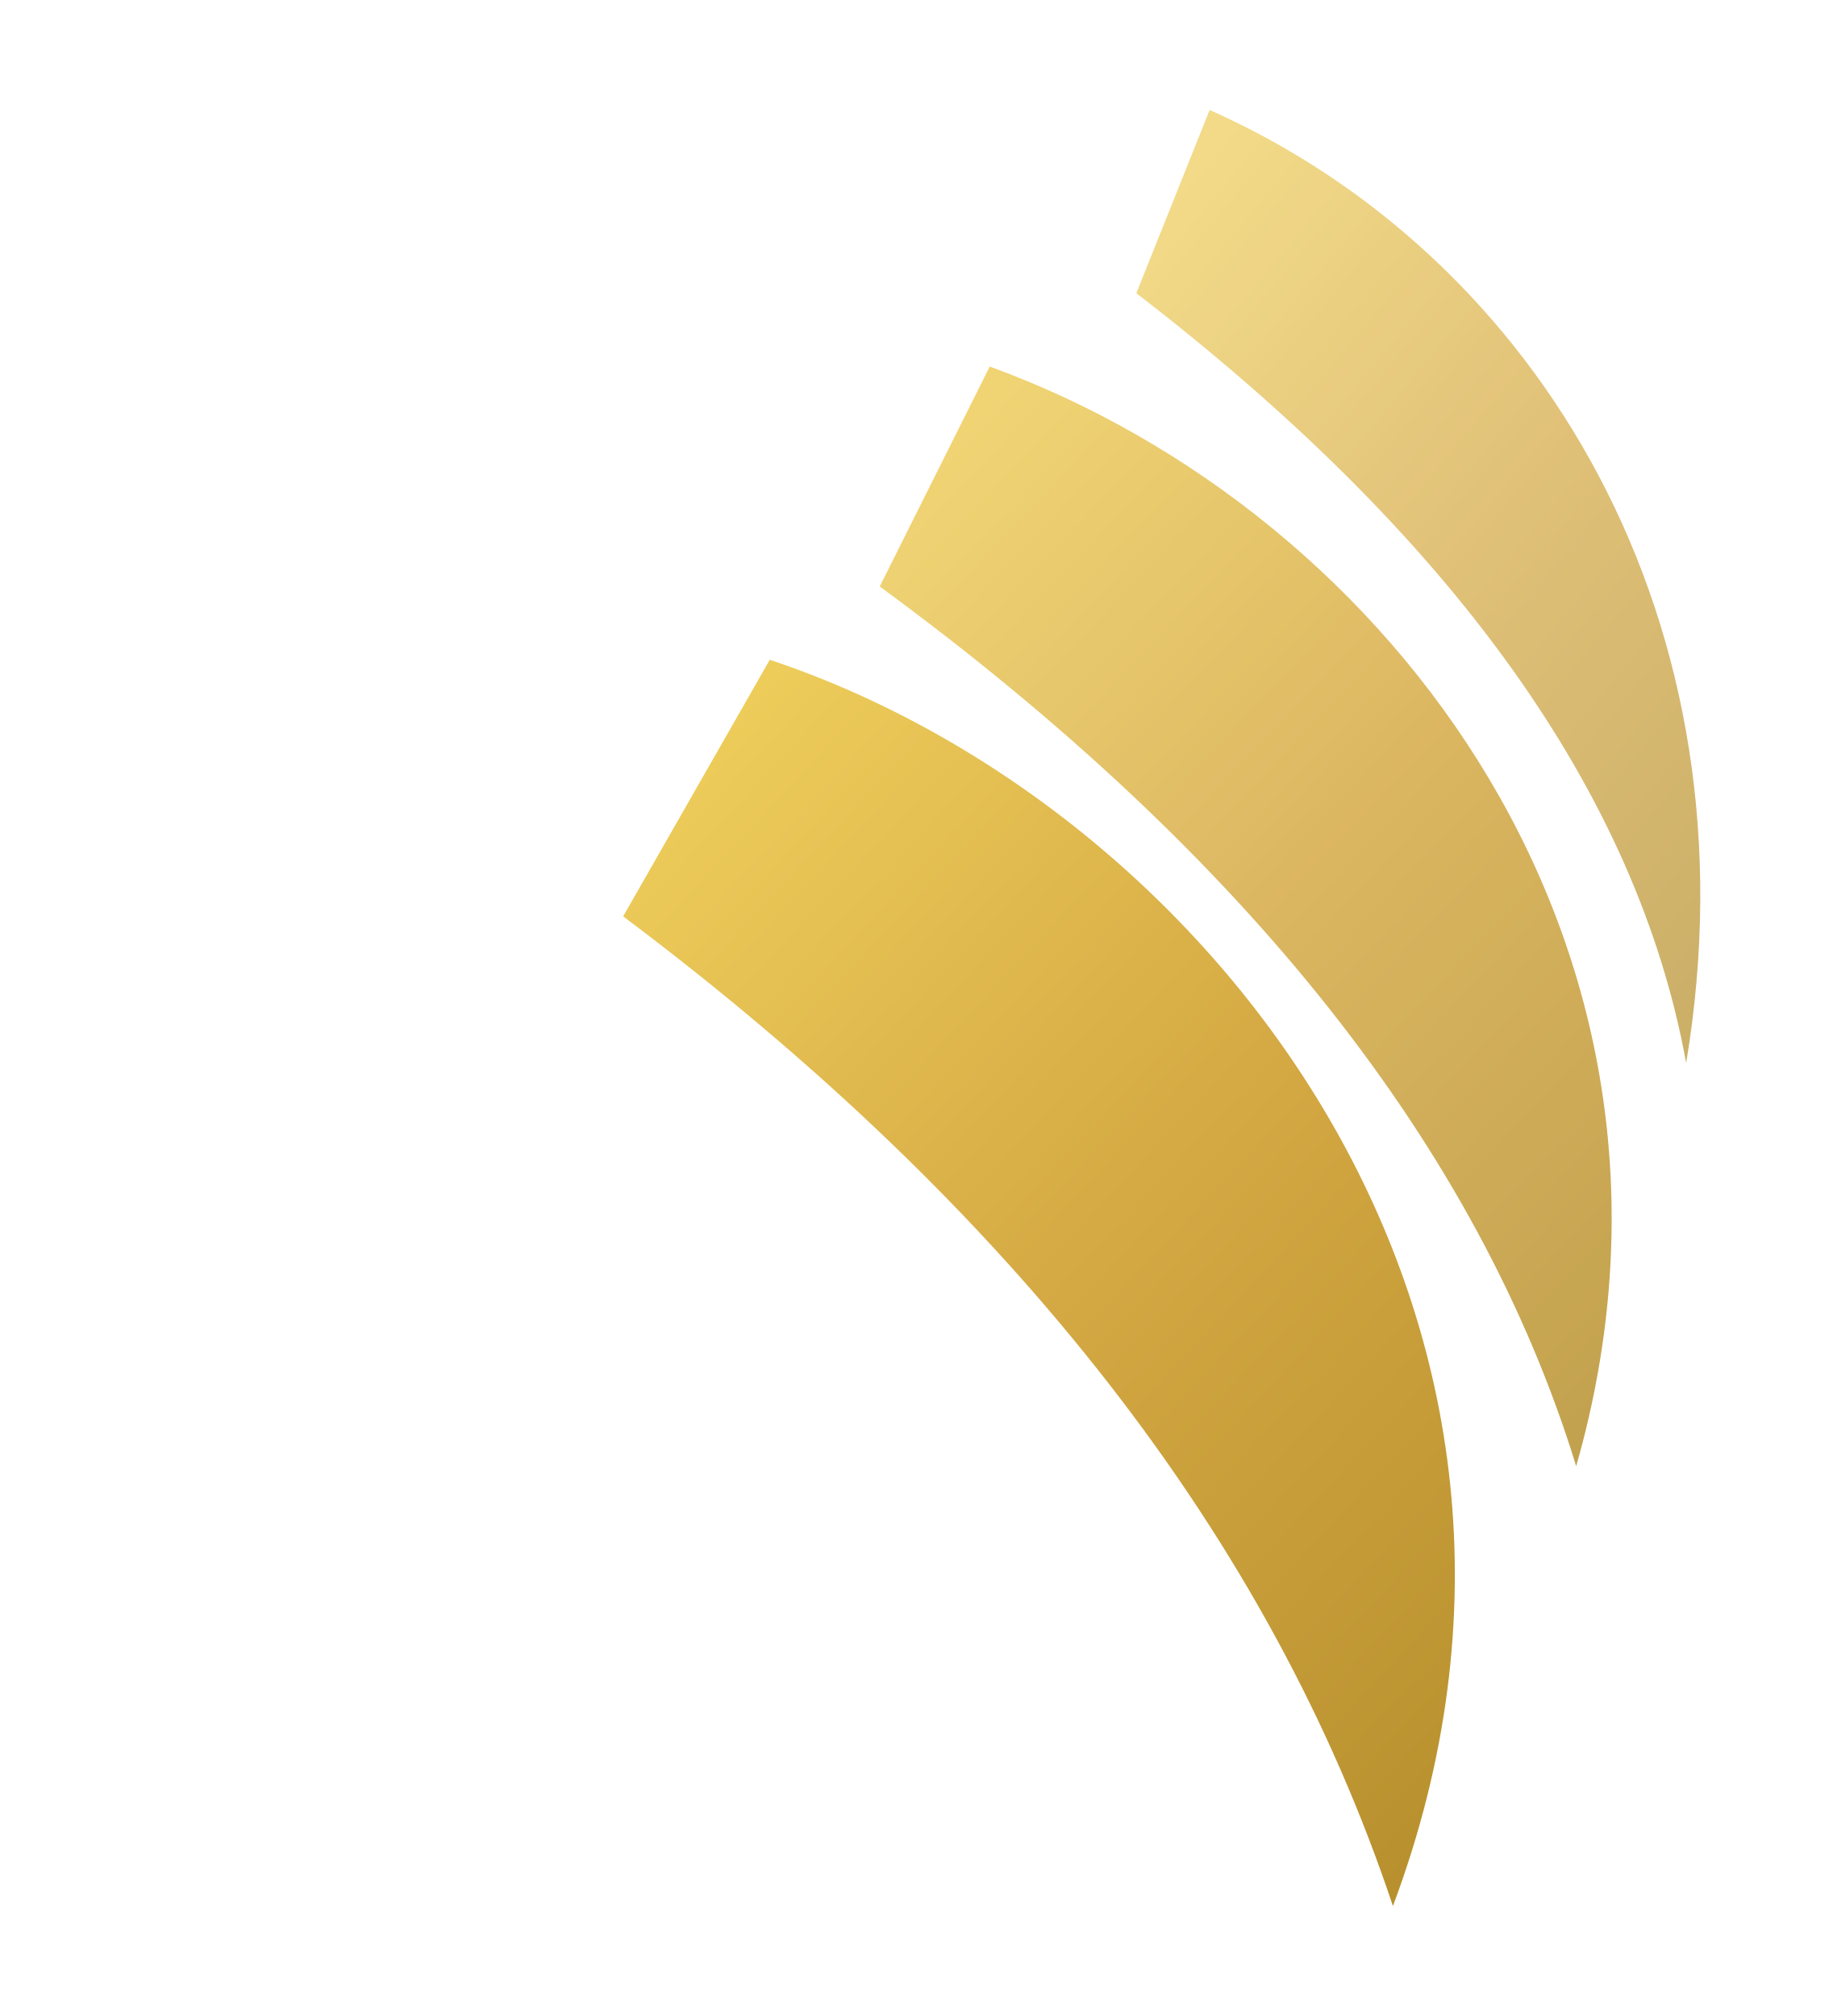
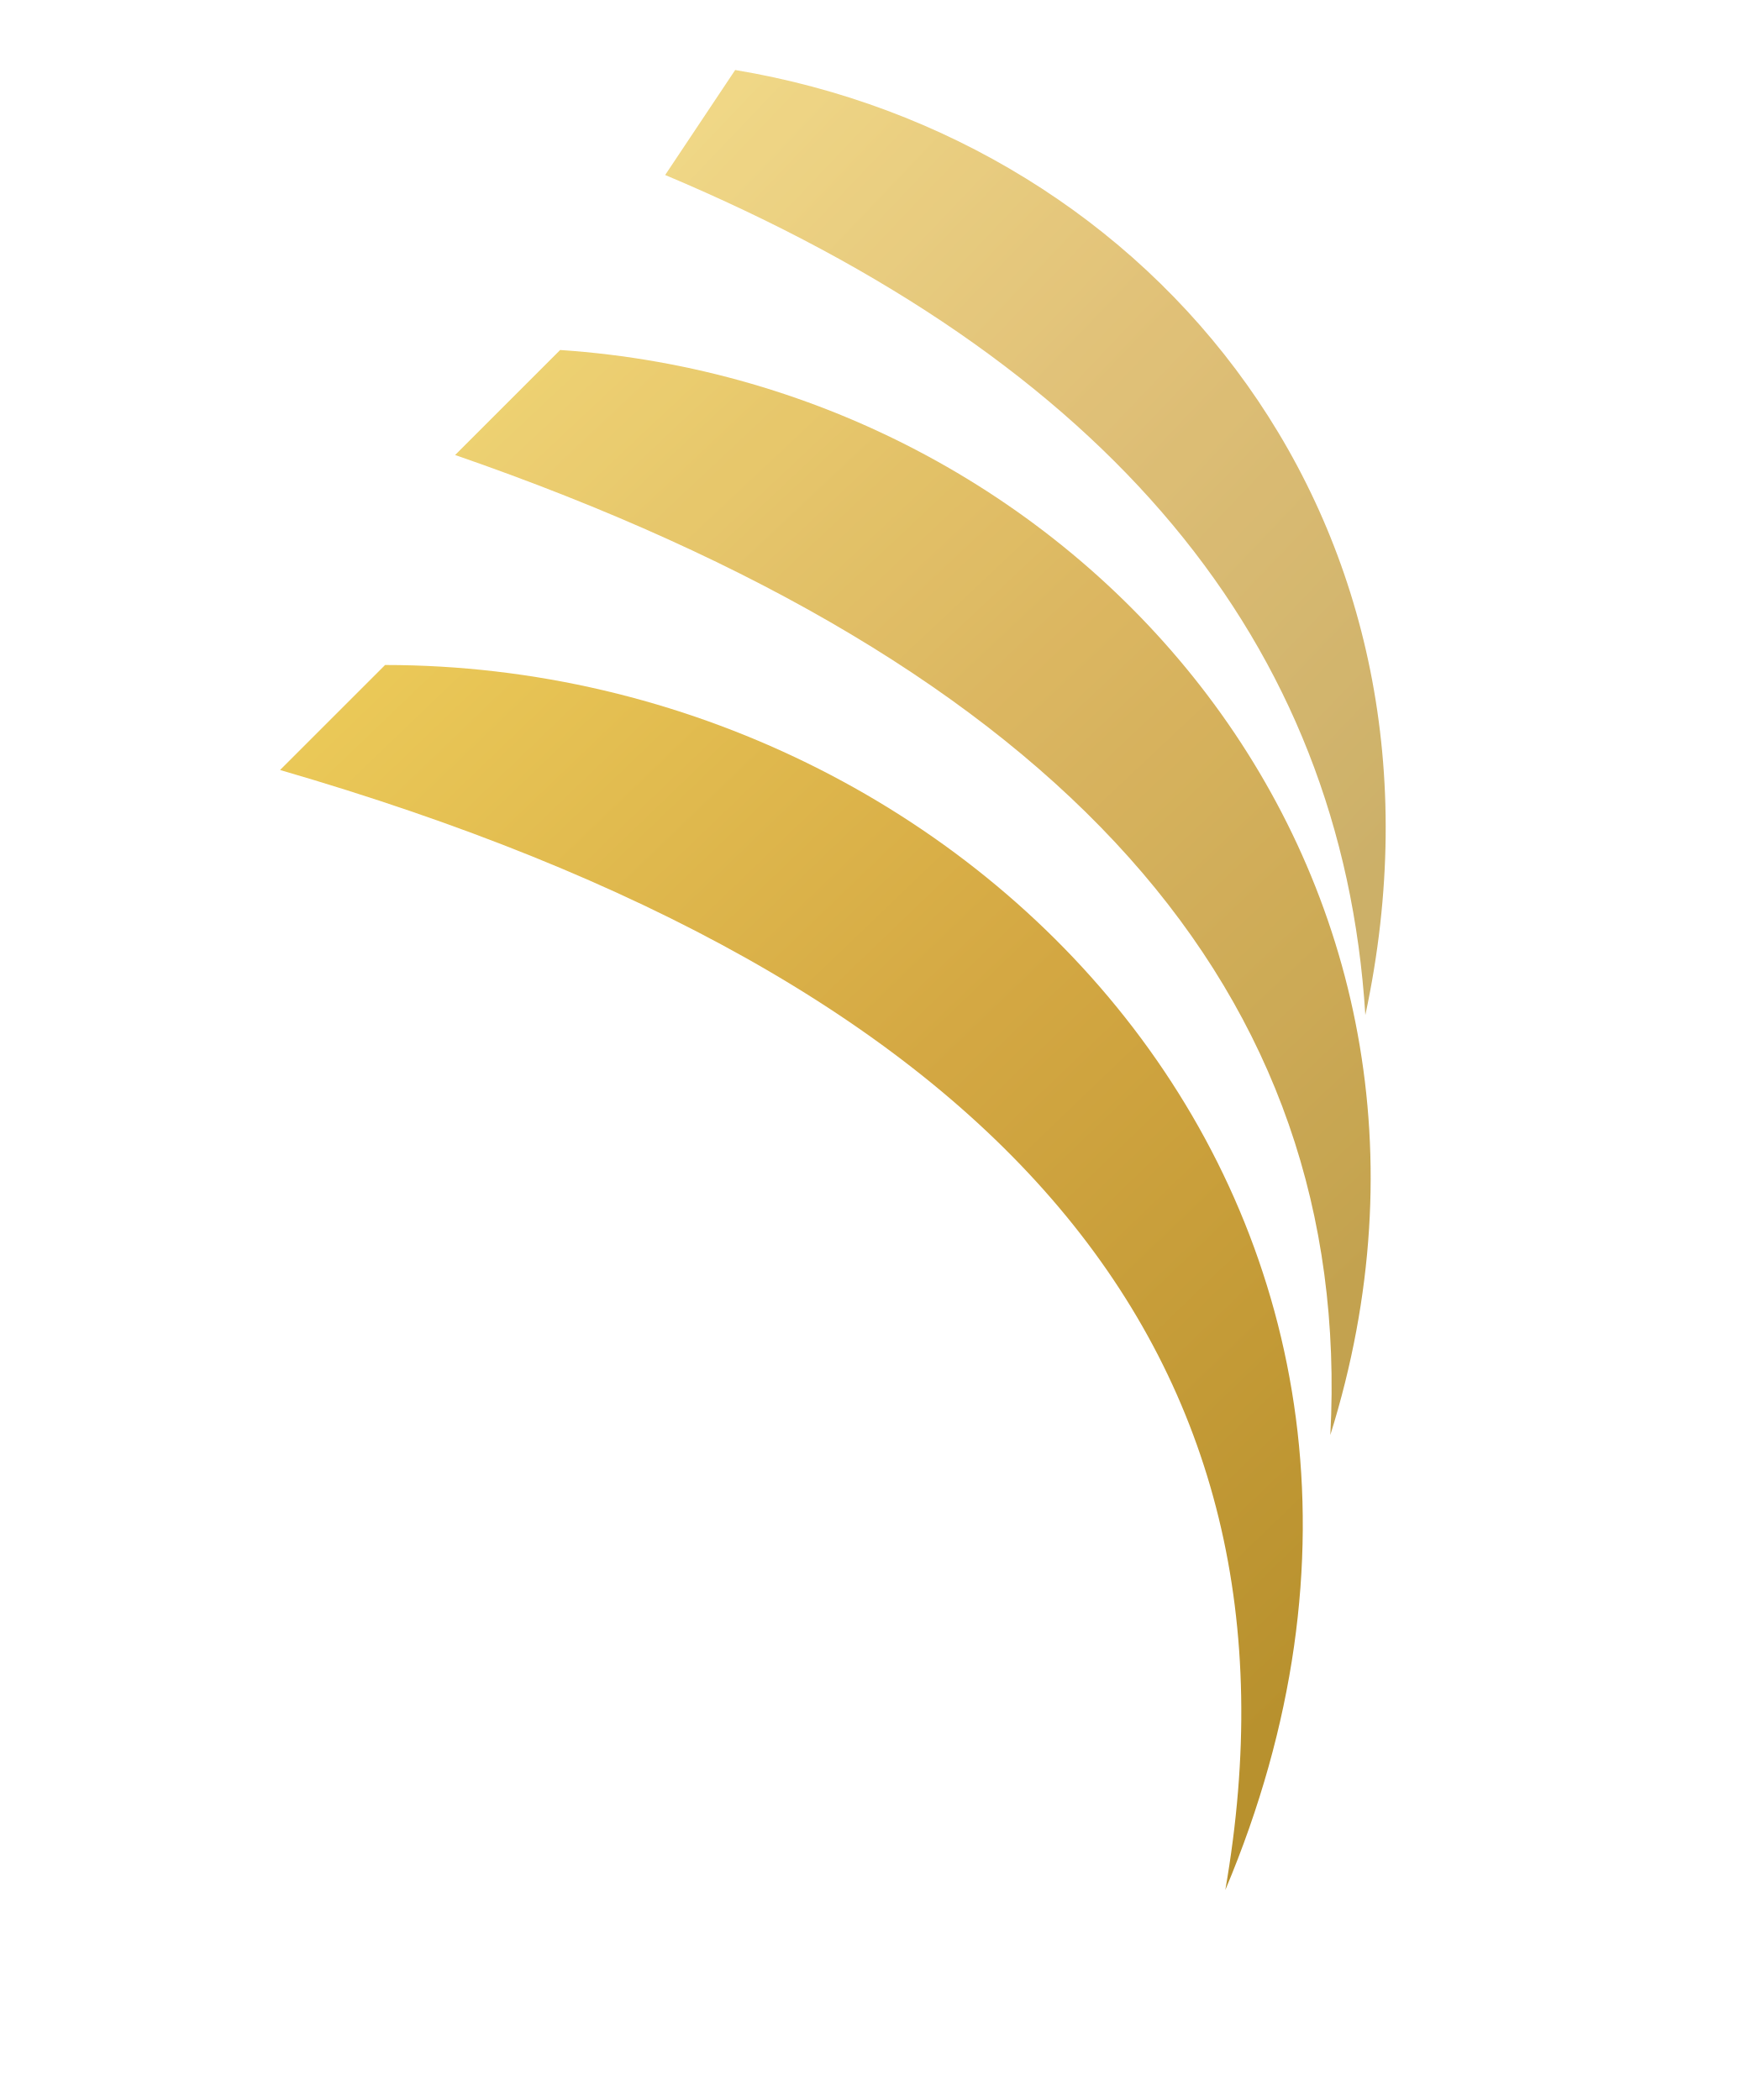
- <svg xmlns="http://www.w3.org/2000/svg" viewBox="0 0 100 110">
+ <svg xmlns="http://www.w3.org/2000/svg" viewBox="0 0 100 120">
  <defs>
-     <linearGradient id="g1" x1="20%" y1="0%" x2="90%" y2="100%">
+     <linearGradient id="g1" x1="0%" y1="0%" x2="80%" y2="100%">
      <stop offset="0%" stop-color="#EDCC5A" />
      <stop offset="50%" stop-color="#D4A843" />
      <stop offset="100%" stop-color="#B8912E" />
    </linearGradient>
  </defs>
-   <path d="M66 6 C84 14, 96 34, 92 58 Q88 36, 62 16 Z" fill="url(#g1)" opacity="0.72" />
-   <path d="M54 20 C76 28, 94 52, 86 80 Q78 54, 48 32 Z" fill="url(#g1)" opacity="0.84" />
-   <path d="M42 36 C66 44, 88 72, 76 104 Q66 74, 34 50 Z" fill="url(#g1)" />
+   <path d="M42 4 C66 8, 84 30, 78 58 Q76 26, 38 10 Z" fill="url(#g1)" opacity="0.72" />
+   <path d="M32 20 C62 22, 86 50, 76 82 Q78 44, 26 26 Z" fill="url(#g1)" opacity="0.84" />
+   <path d="M22 38 C56 38, 86 70, 70 108 Q78 62, 16 44 Z" fill="url(#g1)" />
</svg>
